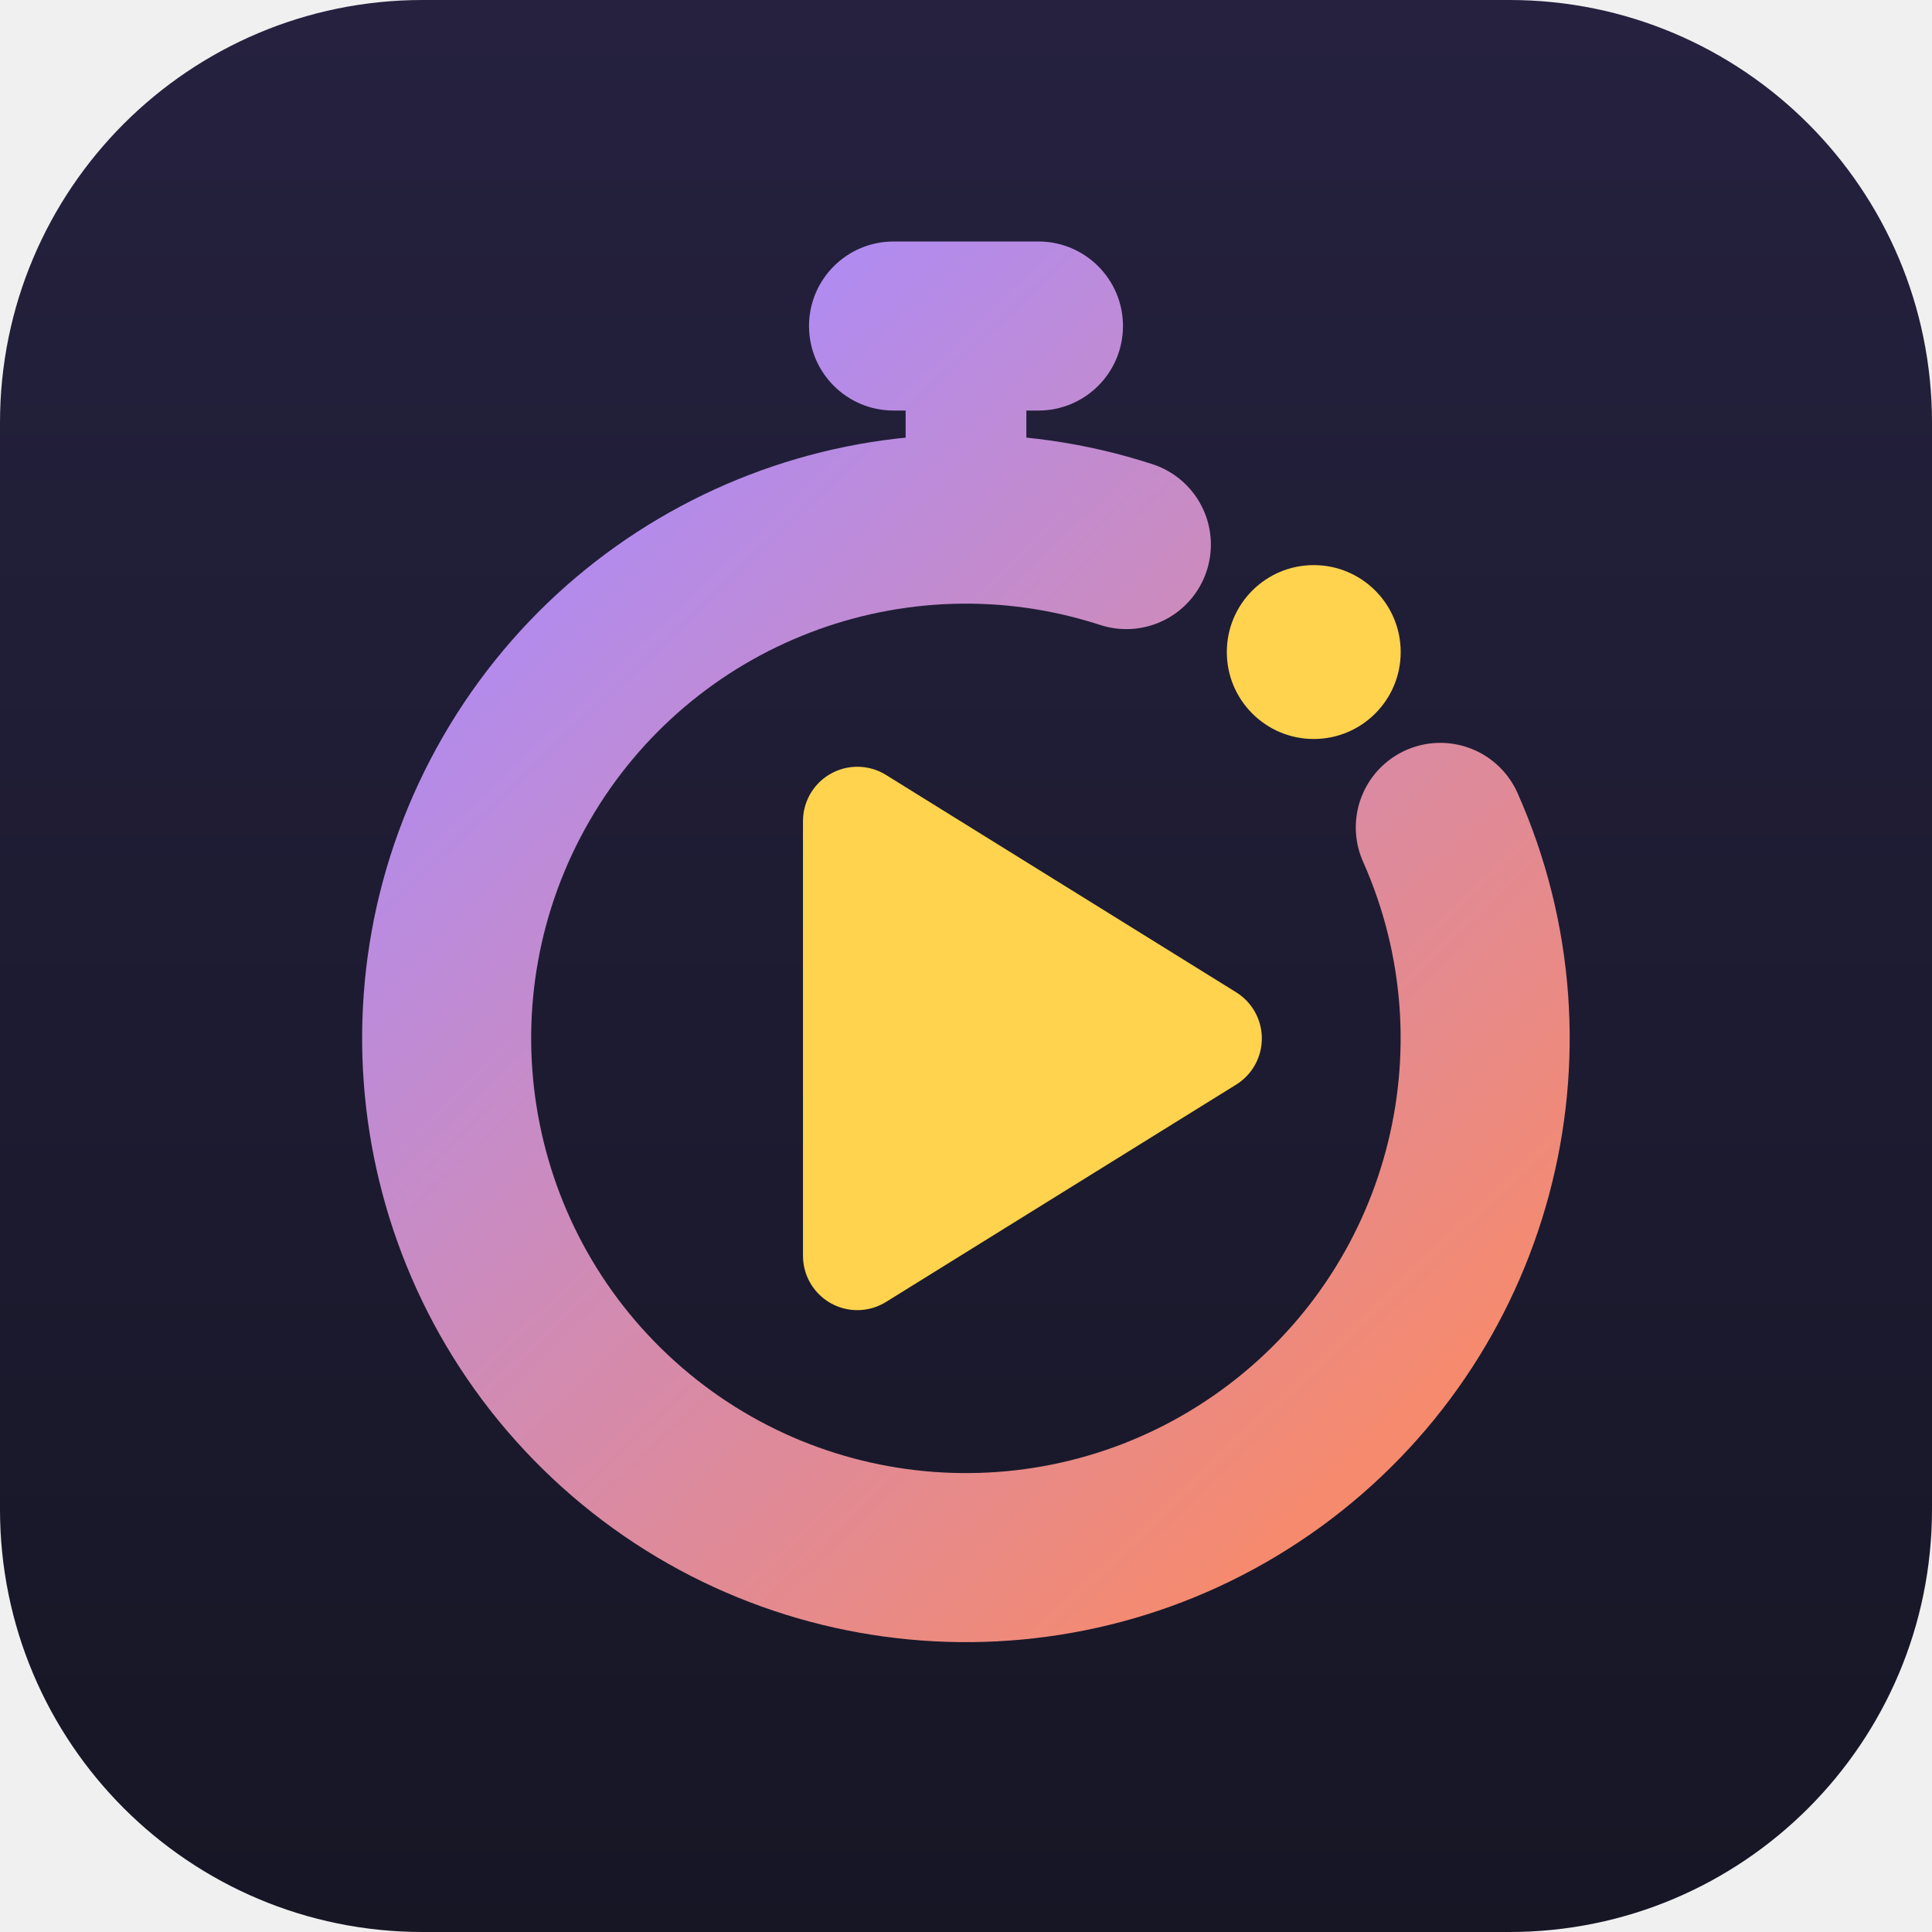
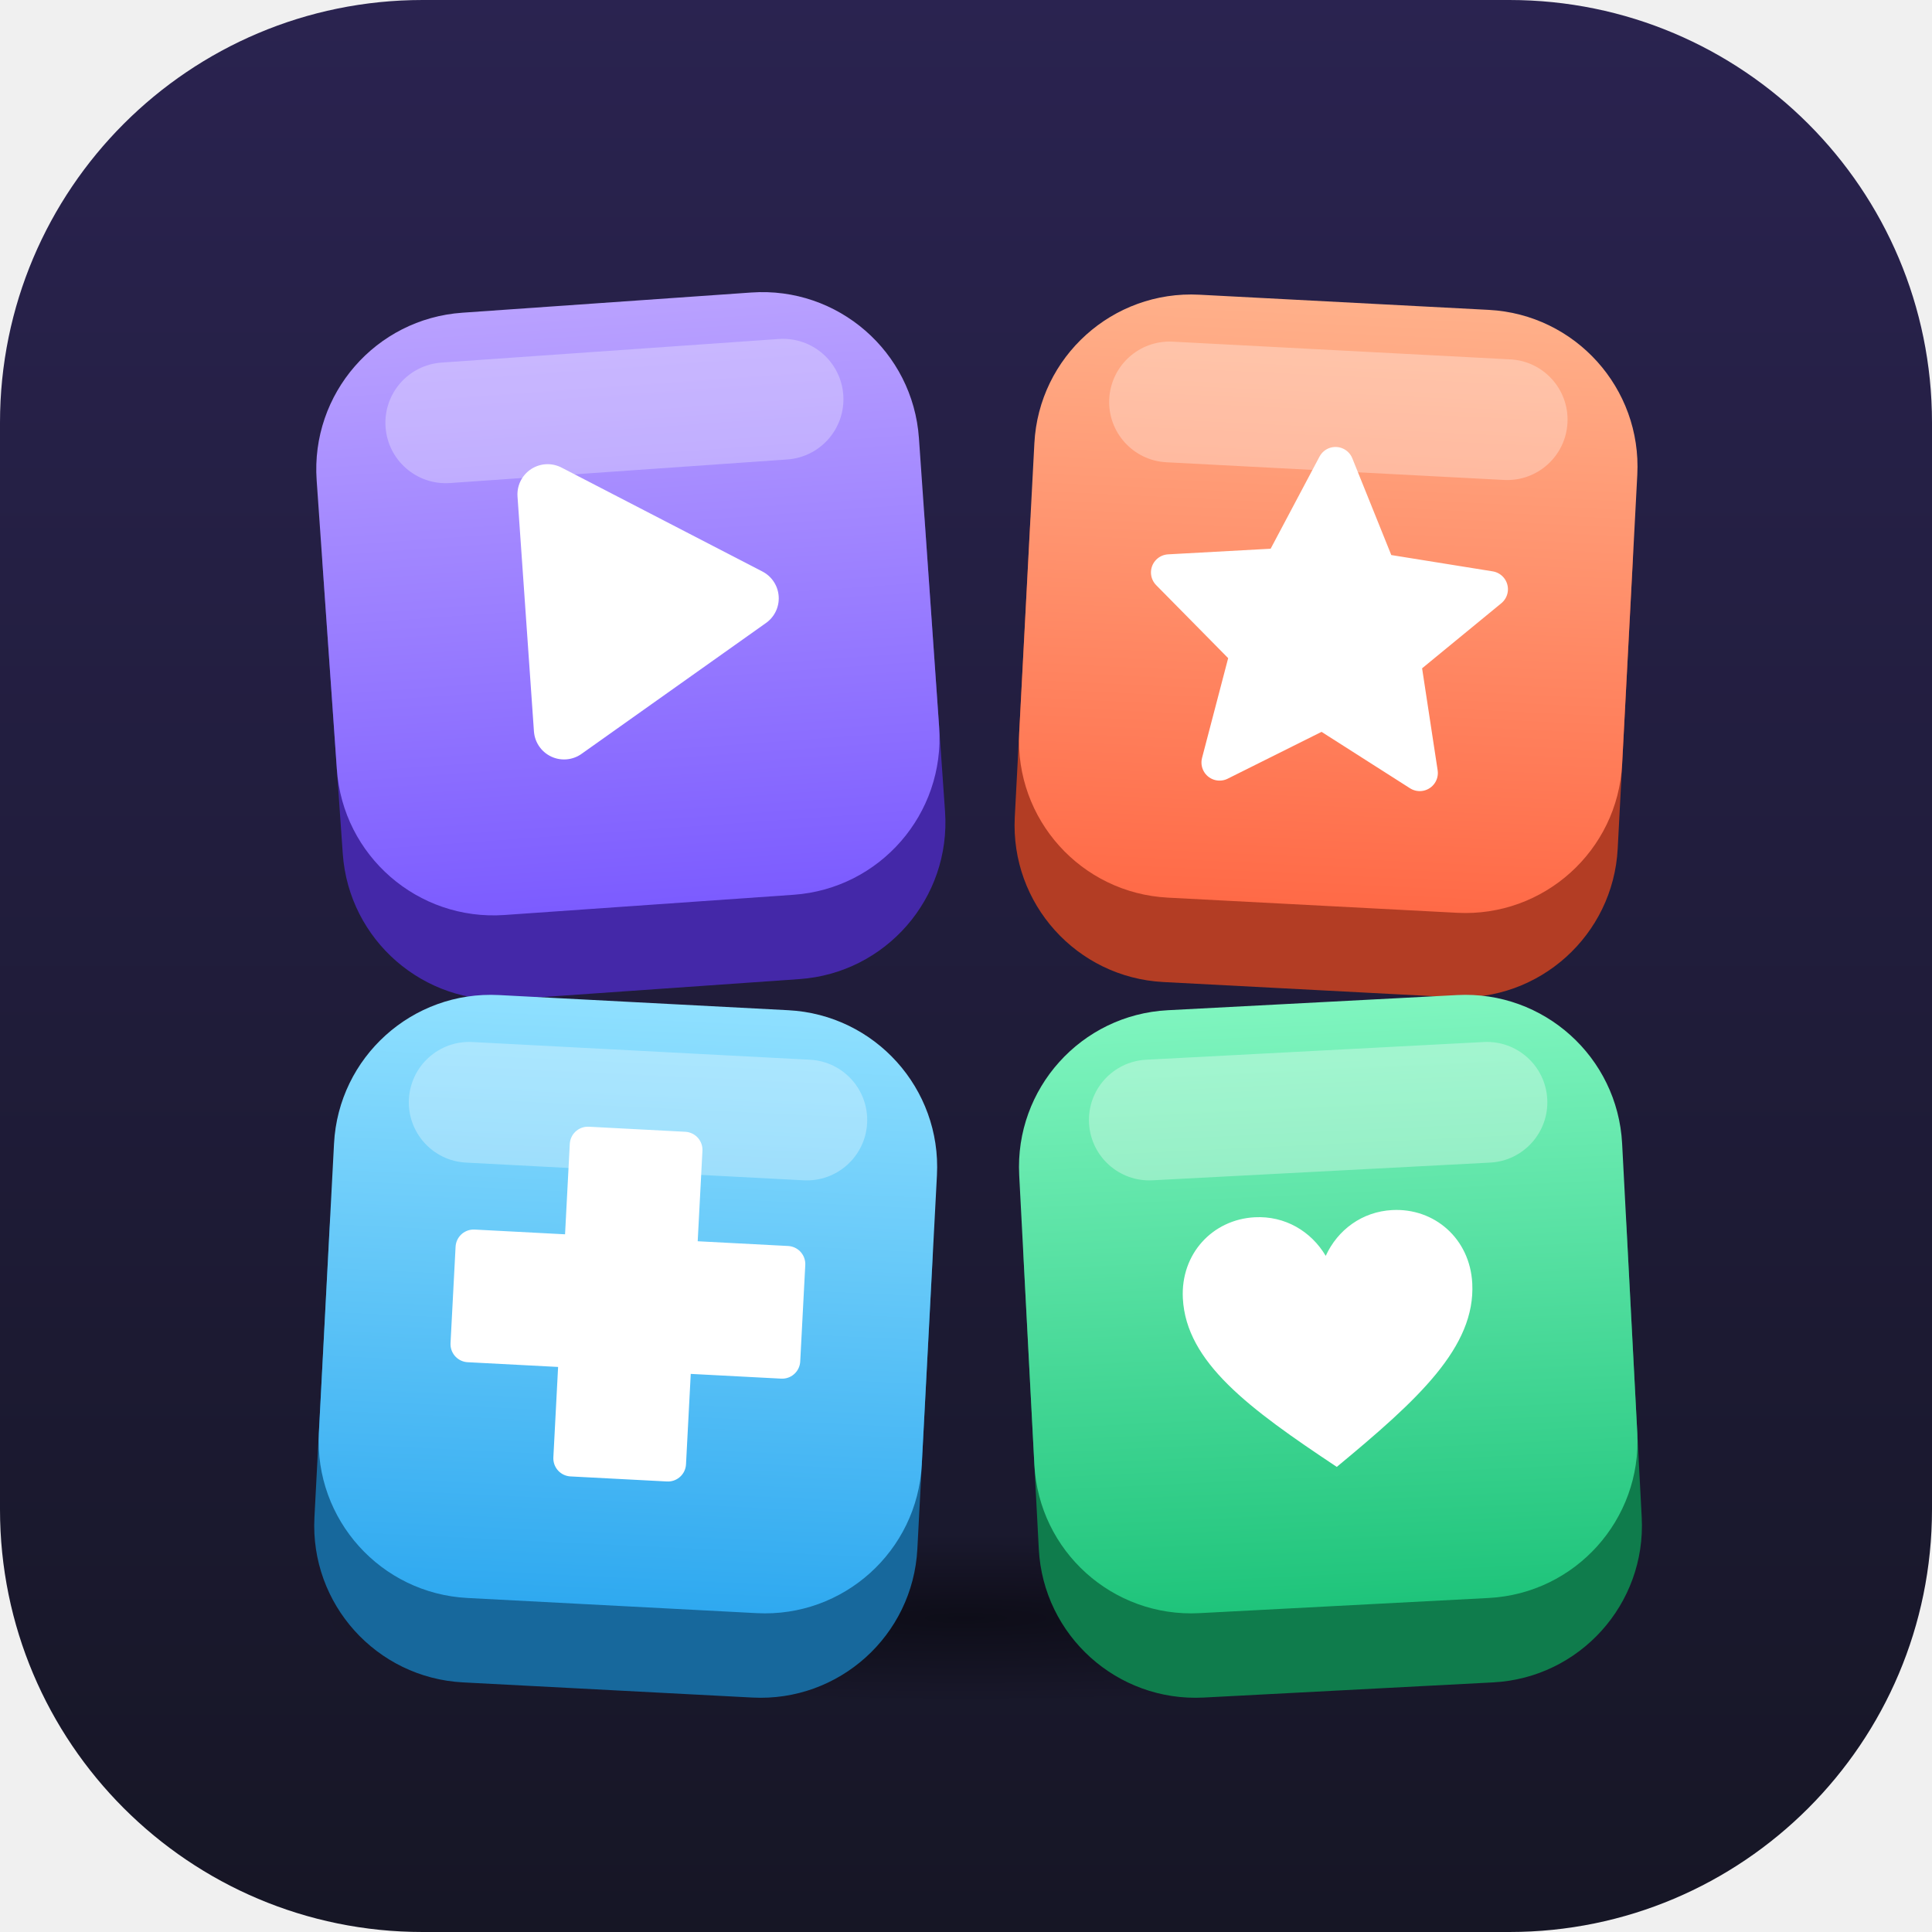
- <svg xmlns="http://www.w3.org/2000/svg" viewBox="0 0 64 64">
+ <svg xmlns="http://www.w3.org/2000/svg" viewBox="0 0 128 128">
  <defs>
-     <linearGradient id="bg" x1="0" y1="0" x2="0" y2="1">
-       <stop offset="0" stop-color="#25213f" />
+     <linearGradient id="tileBg" x1="0" y1="0" x2="0" y2="1">
+       <stop offset="0" stop-color="#2a2350" />
      <stop offset="1" stop-color="#161625" />
    </linearGradient>
-     <linearGradient id="mg" x1="10" y1="12" x2="54" y2="58" gradientUnits="userSpaceOnUse">
-       <stop offset="0" stop-color="#a98bff" />
-       <stop offset="1" stop-color="#ff8a5c" />
-     </linearGradient>
  </defs>
-   <rect width="64" height="64" rx="14" fill="url(#bg)" />
-   <g transform="translate(32 32) scale(.8) translate(-32 -33)">
-     <rect x="25.5" y="3" width="13" height="7" rx="3.5" fill="url(#mg)" />
-     <rect x="29.5" y="8" width="5" height="6" fill="url(#mg)" />
-     <path d="M51.64 27.26A21.5 21.5 0 1 1 38.64 15.55" fill="none" stroke="url(#mg)" stroke-width="7" stroke-linecap="round" />
-     <circle cx="46.4" cy="20" r="3.6" fill="#ffd34d" />
-     <path d="M27.5 27v18l14.5-9z" fill="#ffd34d" stroke="#ffd34d" stroke-width="4.5" stroke-linejoin="round" />
-   </g>
+   <rect width="128" height="128" rx="28" fill="url(#tileBg)" />
+   <svg x="12.8" y="12.8" width="102.4" height="102.4" viewBox="0 0 128 128">
+     <defs>
+       <radialGradient id="bS" cx=".5" cy=".5" r=".5">
+         <stop offset="0" stop-color="#000" stop-opacity=".45" />
+         <stop offset="1" stop-color="#000" stop-opacity="0" />
+       </radialGradient>
+       <linearGradient id="bP" x1="0" y1="0" x2="0" y2="1">
+         <stop offset="0" stop-color="#b9a1ff" />
+         <stop offset="1" stop-color="#7c5cff" />
+       </linearGradient>
+       <linearGradient id="bO" x1="0" y1="0" x2="0" y2="1">
+         <stop offset="0" stop-color="#ffb08a" />
+         <stop offset="1" stop-color="#ff6a47" />
+       </linearGradient>
+       <linearGradient id="bC" x1="0" y1="0" x2="0" y2="1">
+         <stop offset="0" stop-color="#8fe0ff" />
+         <stop offset="1" stop-color="#2fa9f0" />
+       </linearGradient>
+       <linearGradient id="bG" x1="0" y1="0" x2="0" y2="1">
+         <stop offset="0" stop-color="#7ff5bf" />
+         <stop offset="1" stop-color="#1fc47b" />
+       </linearGradient>
+     </defs>
+     <ellipse cx="64" cy="118" rx="54" ry="7" fill="url(#bS)" />
+     <g transform="rotate(-4 36 34)">
+       <rect x="11" y="16" width="50" height="50" rx="13" fill="#4428a8" />
+       <rect x="11" y="9" width="50" height="50" rx="13" fill="url(#bP)" />
+       <rect x="17" y="13" width="38" height="10" rx="5" fill="#fff" opacity=".28" />
+       <path d="M30 24.5v19.5l16-9.75z" fill="#fff" stroke="#fff" stroke-width="5" stroke-linejoin="round" />
+     </g>
+     <g transform="rotate(3 94 34)">
+       <rect x="69" y="16" width="50" height="50" rx="13" fill="#b33d24" />
+       <rect x="69" y="9" width="50" height="50" rx="13" fill="url(#bO)" />
+       <rect x="75" y="13" width="38" height="10" rx="5" fill="#fff" opacity=".3" />
+       <path d="M94 22.5l4 8.6 9.3 1-6.9 6.3 1.9 9.2-8.3-4.7-8.3 4.7 1.9-9.2-6.9-6.3 9.3-1z" fill="#fff" stroke="#fff" stroke-width="3" stroke-linejoin="round" />
+     </g>
+     <g transform="rotate(3 36 92)">
+       <rect x="11" y="74" width="50" height="50" rx="13" fill="#17689c" />
+       <rect x="11" y="67" width="50" height="50" rx="13" fill="url(#bC)" />
+       <rect x="17" y="71" width="38" height="10" rx="5" fill="#fff" opacity=".3" />
+       <path d="M32 79h8v9h9v8h-9v9h-8v-9h-9v-8h9z" fill="#fff" stroke="#fff" stroke-width="3" stroke-linejoin="round" />
+     </g>
+     <g transform="rotate(-3 94 92)">
+       <rect x="69" y="74" width="50" height="50" rx="13" fill="#0f7c4c" />
+       <rect x="69" y="67" width="50" height="50" rx="13" fill="url(#bG)" />
+       <rect x="75" y="71" width="38" height="10" rx="5" fill="#fff" opacity=".32" />
+       <path d="M94 105.5c-7-5.2-12-9.3-12-14.6 0-3.7 2.8-6.4 6.3-6.4 2.5 0 4.6 1.4 5.7 3.5 1.1-2.1 3.2-3.5 5.7-3.5 3.5 0 6.3 2.7 6.3 6.4 0 5.3-5 9.4-12 14.6z" fill="#fff" />
+     </g>
+   </svg>
</svg>
